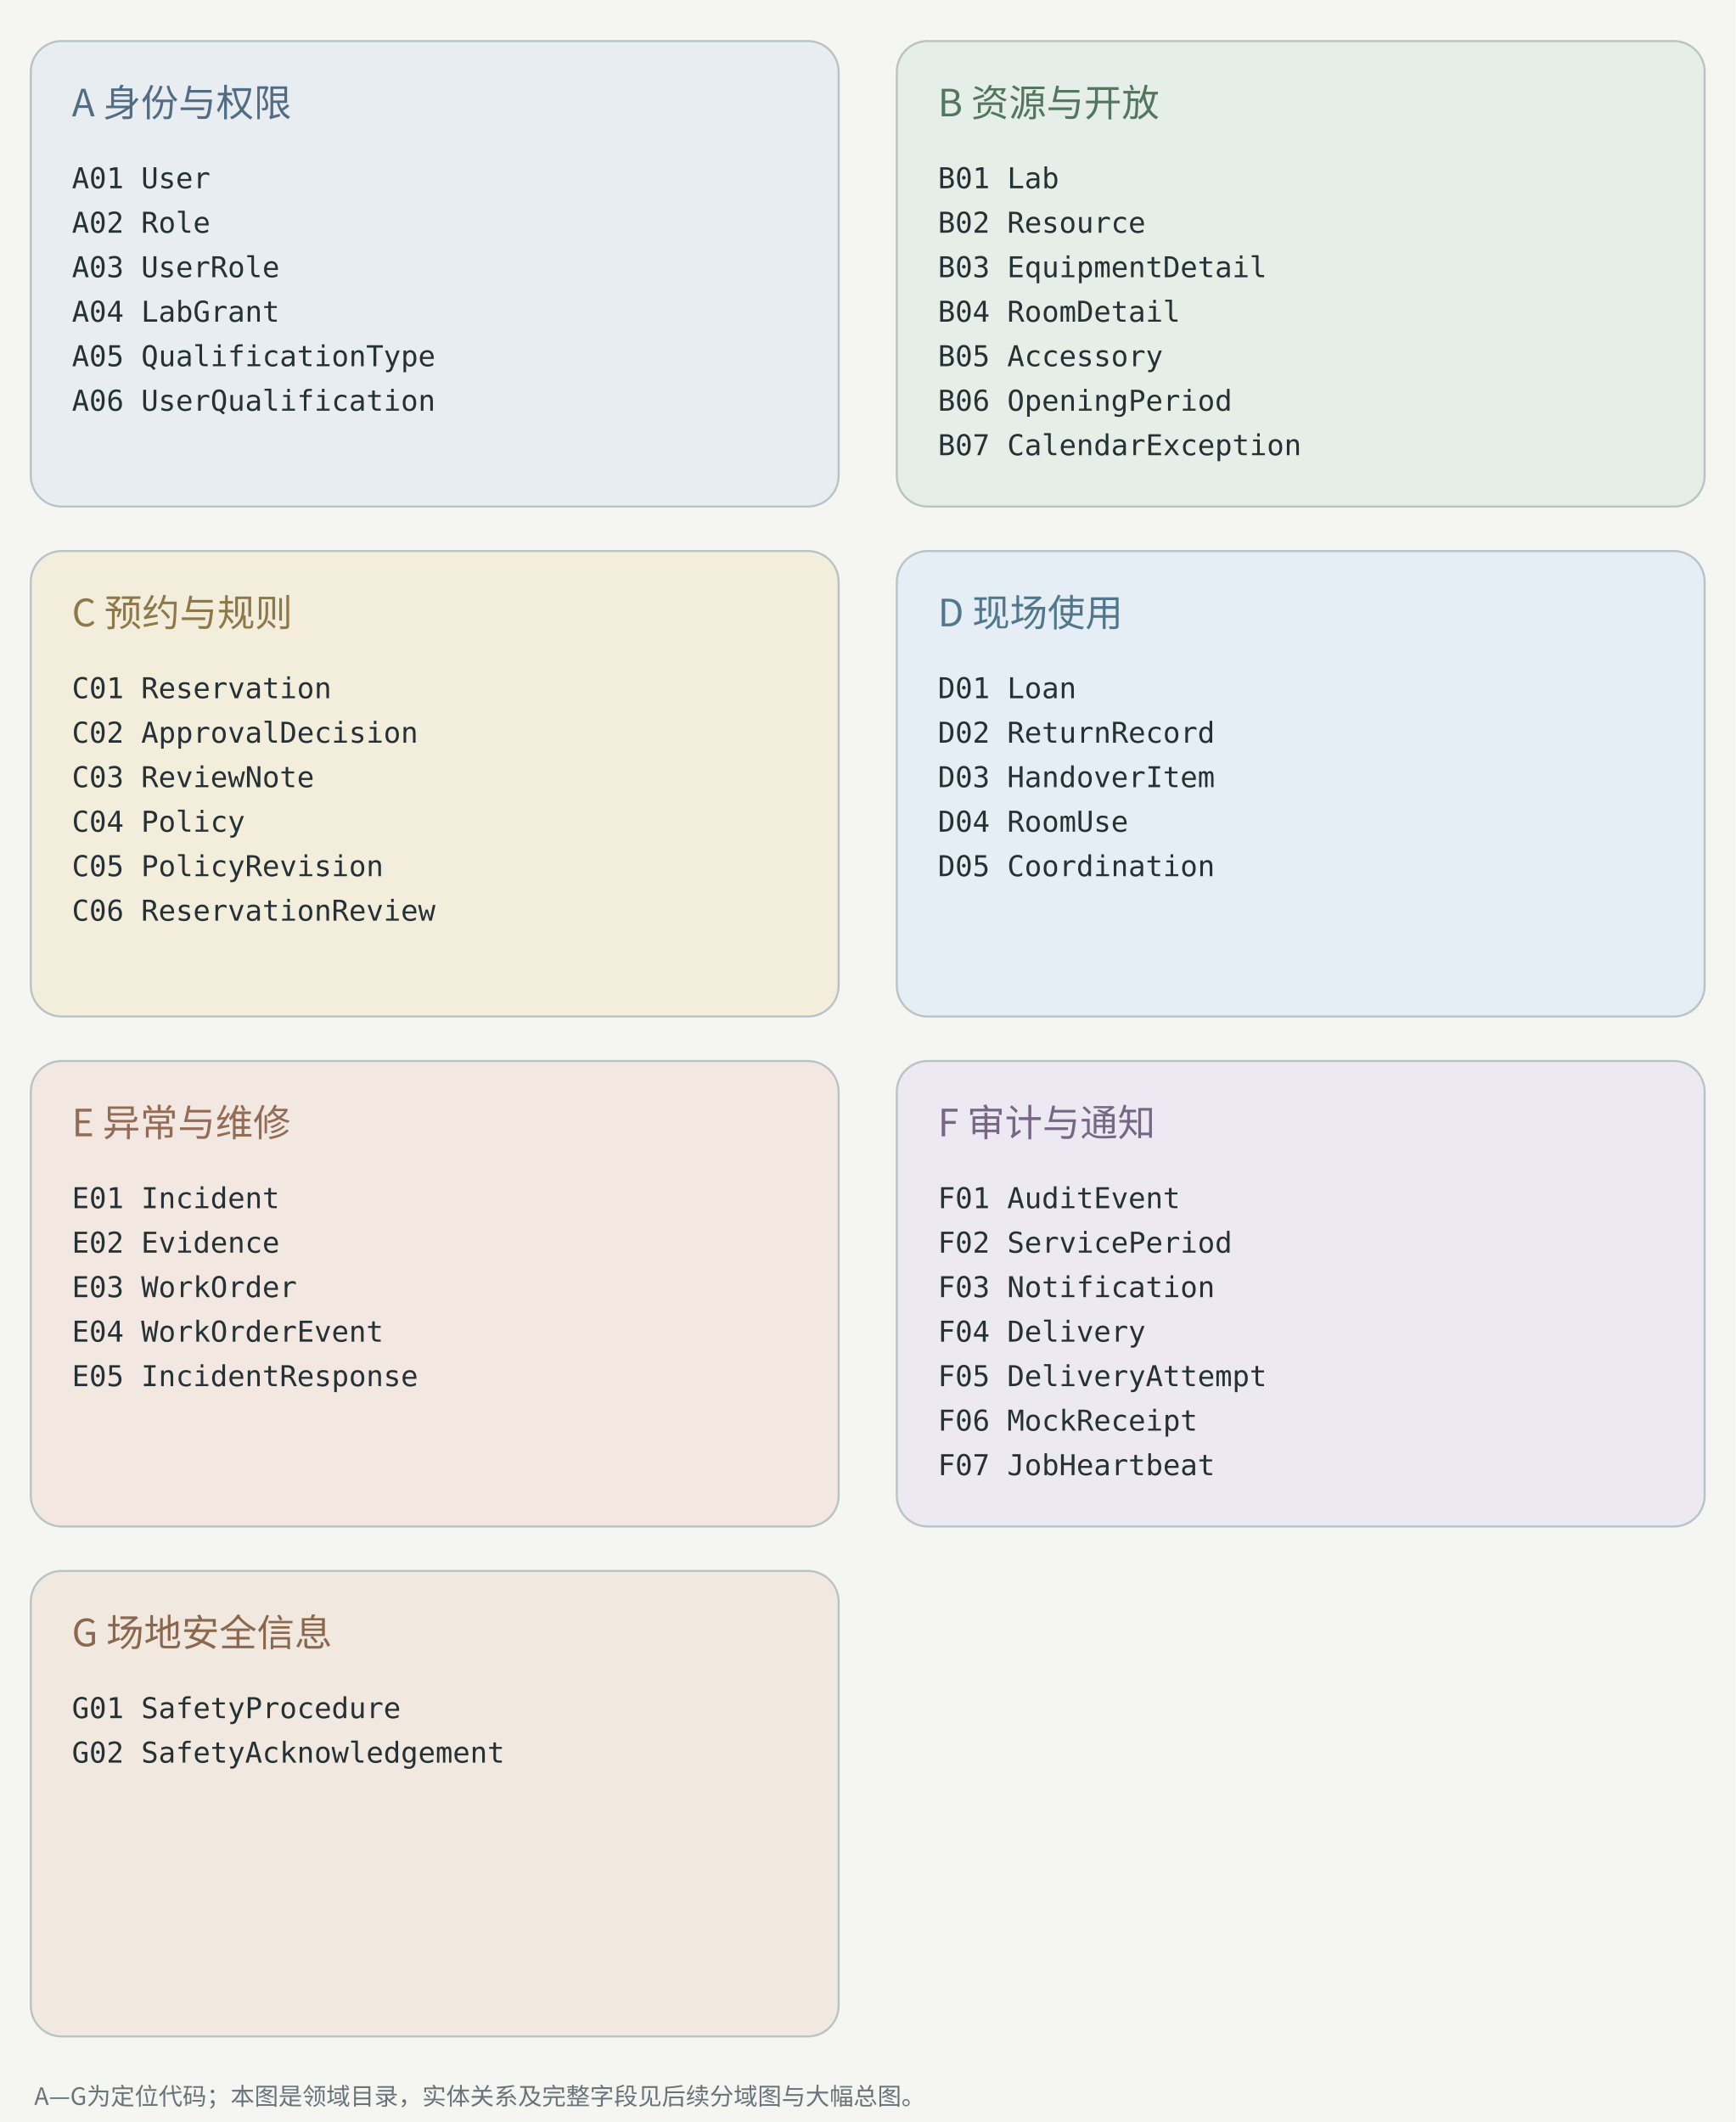
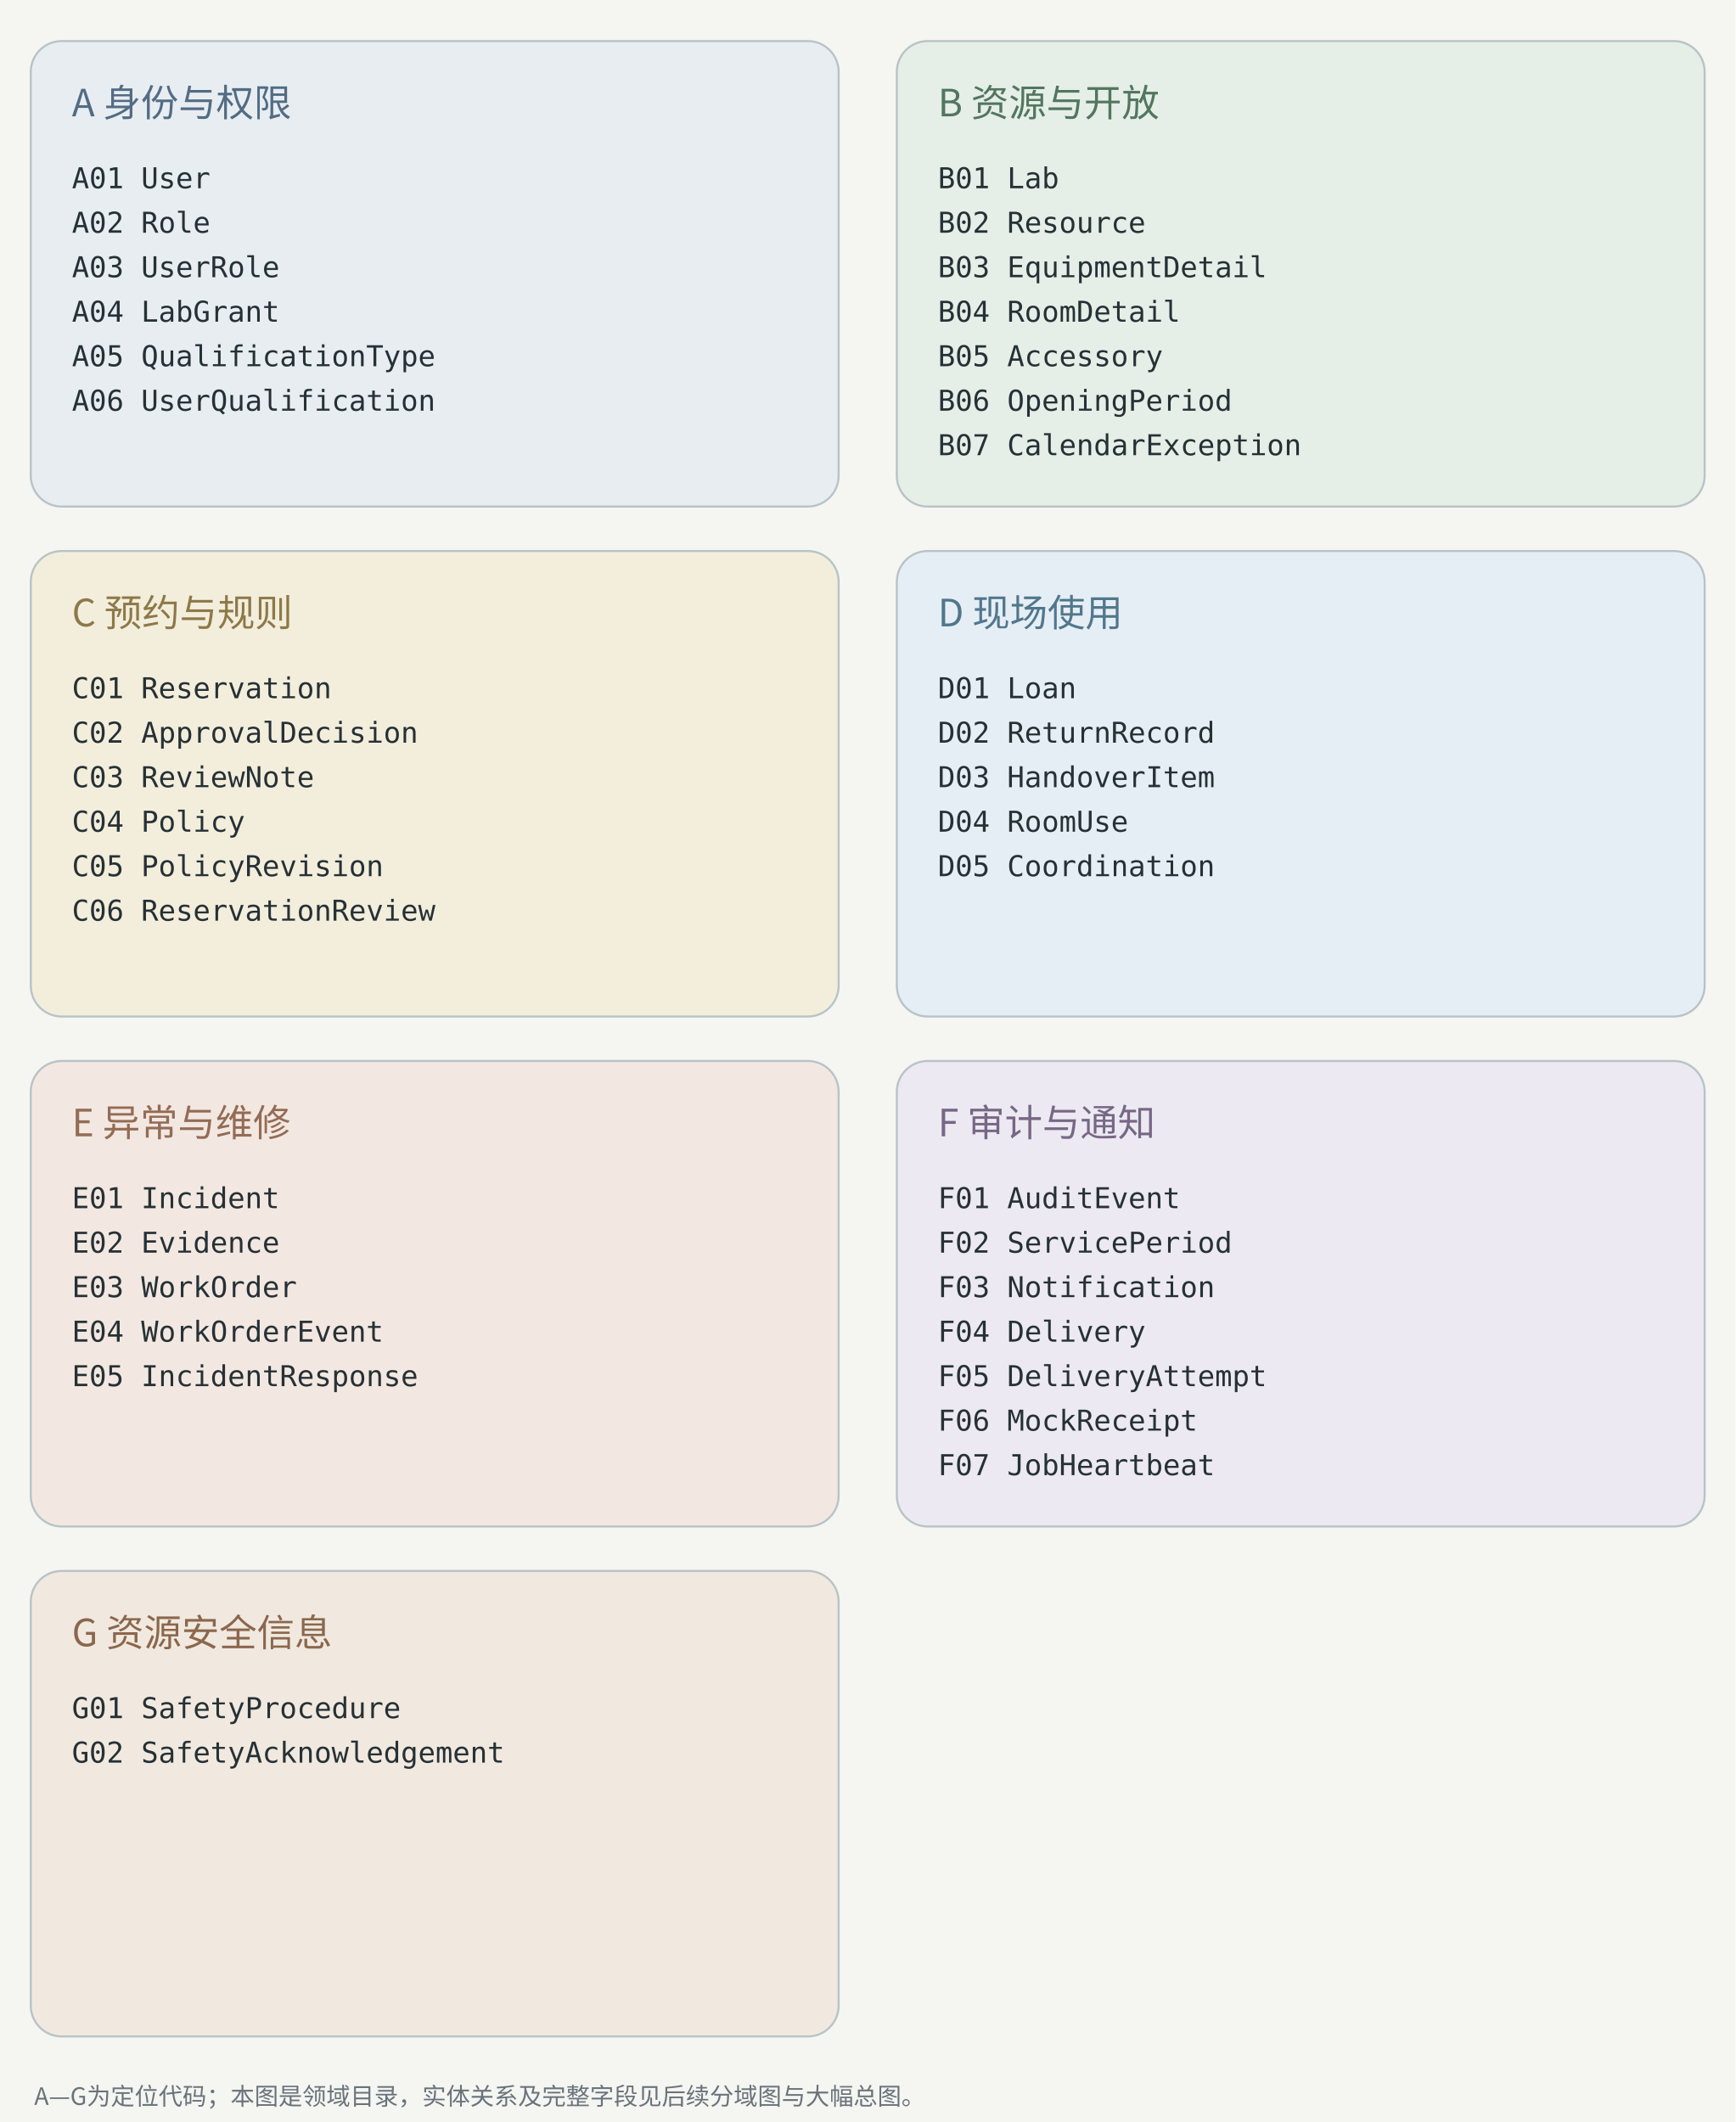
<svg xmlns="http://www.w3.org/2000/svg" width="507" height="620" viewBox="0 0 507 620" role="img">
  <rect x="0" y="0" width="507" height="620" rx="0" fill="#f5f5f2" stroke="none" stroke-width="0.7" />
  <rect x="9" y="12" width="236" height="136" rx="9" fill="#e8edf2" stroke="#b8c3c6" stroke-width="0.6" />
  <text x="21" y="34" font-size="11" fill="#526c83" font-family="Microsoft YaHei,Noto Sans CJK SC,sans-serif" text-anchor="start">A  身份与权限</text>
  <text x="21" y="55" font-size="8.4" fill="#263136" font-family="Consolas,monospace" text-anchor="start">A01  User</text>
  <text x="21" y="68" font-size="8.4" fill="#263136" font-family="Consolas,monospace" text-anchor="start">A02  Role</text>
  <text x="21" y="81" font-size="8.4" fill="#263136" font-family="Consolas,monospace" text-anchor="start">A03  UserRole</text>
  <text x="21" y="94" font-size="8.4" fill="#263136" font-family="Consolas,monospace" text-anchor="start">A04  LabGrant</text>
  <text x="21" y="107" font-size="8.4" fill="#263136" font-family="Consolas,monospace" text-anchor="start">A05  QualificationType</text>
  <text x="21" y="120" font-size="8.4" fill="#263136" font-family="Consolas,monospace" text-anchor="start">A06  UserQualification</text>
  <rect x="262" y="12" width="236" height="136" rx="9" fill="#e5eee7" stroke="#b8c3c6" stroke-width="0.6" />
  <text x="274" y="34" font-size="11" fill="#52765f" font-family="Microsoft YaHei,Noto Sans CJK SC,sans-serif" text-anchor="start">B  资源与开放</text>
  <text x="274" y="55" font-size="8.4" fill="#263136" font-family="Consolas,monospace" text-anchor="start">B01  Lab</text>
  <text x="274" y="68" font-size="8.4" fill="#263136" font-family="Consolas,monospace" text-anchor="start">B02  Resource</text>
  <text x="274" y="81" font-size="8.4" fill="#263136" font-family="Consolas,monospace" text-anchor="start">B03  EquipmentDetail</text>
  <text x="274" y="94" font-size="8.4" fill="#263136" font-family="Consolas,monospace" text-anchor="start">B04  RoomDetail</text>
  <text x="274" y="107" font-size="8.4" fill="#263136" font-family="Consolas,monospace" text-anchor="start">B05  Accessory</text>
  <text x="274" y="120" font-size="8.4" fill="#263136" font-family="Consolas,monospace" text-anchor="start">B06  OpeningPeriod</text>
  <text x="274" y="133" font-size="8.4" fill="#263136" font-family="Consolas,monospace" text-anchor="start">B07  CalendarException</text>
  <rect x="9" y="161" width="236" height="136" rx="9" fill="#f3eedc" stroke="#b8c3c6" stroke-width="0.6" />
  <text x="21" y="183" font-size="11" fill="#8d7948" font-family="Microsoft YaHei,Noto Sans CJK SC,sans-serif" text-anchor="start">C  预约与规则</text>
  <text x="21" y="204" font-size="8.4" fill="#263136" font-family="Consolas,monospace" text-anchor="start">C01  Reservation</text>
  <text x="21" y="217" font-size="8.4" fill="#263136" font-family="Consolas,monospace" text-anchor="start">C02  ApprovalDecision</text>
  <text x="21" y="230" font-size="8.4" fill="#263136" font-family="Consolas,monospace" text-anchor="start">C03  ReviewNote</text>
  <text x="21" y="243" font-size="8.4" fill="#263136" font-family="Consolas,monospace" text-anchor="start">C04  Policy</text>
  <text x="21" y="256" font-size="8.4" fill="#263136" font-family="Consolas,monospace" text-anchor="start">C05  PolicyRevision</text>
  <text x="21" y="269" font-size="8.4" fill="#263136" font-family="Consolas,monospace" text-anchor="start">C06  ReservationReview</text>
  <rect x="262" y="161" width="236" height="136" rx="9" fill="#e6eef5" stroke="#b8c3c6" stroke-width="0.6" />
  <text x="274" y="183" font-size="11" fill="#50778c" font-family="Microsoft YaHei,Noto Sans CJK SC,sans-serif" text-anchor="start">D  现场使用</text>
  <text x="274" y="204" font-size="8.4" fill="#263136" font-family="Consolas,monospace" text-anchor="start">D01  Loan</text>
  <text x="274" y="217" font-size="8.4" fill="#263136" font-family="Consolas,monospace" text-anchor="start">D02  ReturnRecord</text>
  <text x="274" y="230" font-size="8.4" fill="#263136" font-family="Consolas,monospace" text-anchor="start">D03  HandoverItem</text>
  <text x="274" y="243" font-size="8.4" fill="#263136" font-family="Consolas,monospace" text-anchor="start">D04  RoomUse</text>
  <text x="274" y="256" font-size="8.4" fill="#263136" font-family="Consolas,monospace" text-anchor="start">D05  Coordination</text>
  <rect x="9" y="310" width="236" height="136" rx="9" fill="#f3e8e1" stroke="#b8c3c6" stroke-width="0.6" />
  <text x="21" y="332" font-size="11" fill="#936c56" font-family="Microsoft YaHei,Noto Sans CJK SC,sans-serif" text-anchor="start">E  异常与维修</text>
  <text x="21" y="353" font-size="8.4" fill="#263136" font-family="Consolas,monospace" text-anchor="start">E01  Incident</text>
  <text x="21" y="366" font-size="8.4" fill="#263136" font-family="Consolas,monospace" text-anchor="start">E02  Evidence</text>
  <text x="21" y="379" font-size="8.4" fill="#263136" font-family="Consolas,monospace" text-anchor="start">E03  WorkOrder</text>
  <text x="21" y="392" font-size="8.4" fill="#263136" font-family="Consolas,monospace" text-anchor="start">E04  WorkOrderEvent</text>
  <text x="21" y="405" font-size="8.4" fill="#263136" font-family="Consolas,monospace" text-anchor="start">E05  IncidentResponse</text>
  <rect x="262" y="310" width="236" height="136" rx="9" fill="#ece9f2" stroke="#b8c3c6" stroke-width="0.6" />
  <text x="274" y="332" font-size="11" fill="#776785" font-family="Microsoft YaHei,Noto Sans CJK SC,sans-serif" text-anchor="start">F  审计与通知</text>
  <text x="274" y="353" font-size="8.4" fill="#263136" font-family="Consolas,monospace" text-anchor="start">F01  AuditEvent</text>
  <text x="274" y="366" font-size="8.4" fill="#263136" font-family="Consolas,monospace" text-anchor="start">F02  ServicePeriod</text>
  <text x="274" y="379" font-size="8.4" fill="#263136" font-family="Consolas,monospace" text-anchor="start">F03  Notification</text>
  <text x="274" y="392" font-size="8.4" fill="#263136" font-family="Consolas,monospace" text-anchor="start">F04  Delivery</text>
  <text x="274" y="405" font-size="8.4" fill="#263136" font-family="Consolas,monospace" text-anchor="start">F05  DeliveryAttempt</text>
  <text x="274" y="418" font-size="8.4" fill="#263136" font-family="Consolas,monospace" text-anchor="start">F06  MockReceipt</text>
  <text x="274" y="431" font-size="8.4" fill="#263136" font-family="Consolas,monospace" text-anchor="start">F07  JobHeartbeat</text>
  <rect x="9" y="459" width="236" height="136" rx="9" fill="#f1e9df" stroke="#b8c3c6" stroke-width="0.6" />
-   <text x="21" y="481" font-size="11" fill="#8a674d" font-family="Microsoft YaHei,Noto Sans CJK SC,sans-serif" text-anchor="start">G  场地安全信息</text>
+   <text x="21" y="481" font-size="11" fill="#8a674d" font-family="Microsoft YaHei,Noto Sans CJK SC,sans-serif" text-anchor="start">G  资源安全信息</text>
  <text x="21" y="502" font-size="8.4" fill="#263136" font-family="Consolas,monospace" text-anchor="start">G01  SafetyProcedure</text>
  <text x="21" y="515" font-size="8.4" fill="#263136" font-family="Consolas,monospace" text-anchor="start">G02  SafetyAcknowledgement</text>
  <text x="10" y="615" font-size="7" fill="#69737a" font-family="Microsoft YaHei,Noto Sans CJK SC,sans-serif" text-anchor="start">A—G为定位代码；本图是领域目录，实体关系及完整字段见后续分域图与大幅总图。</text>
</svg>
